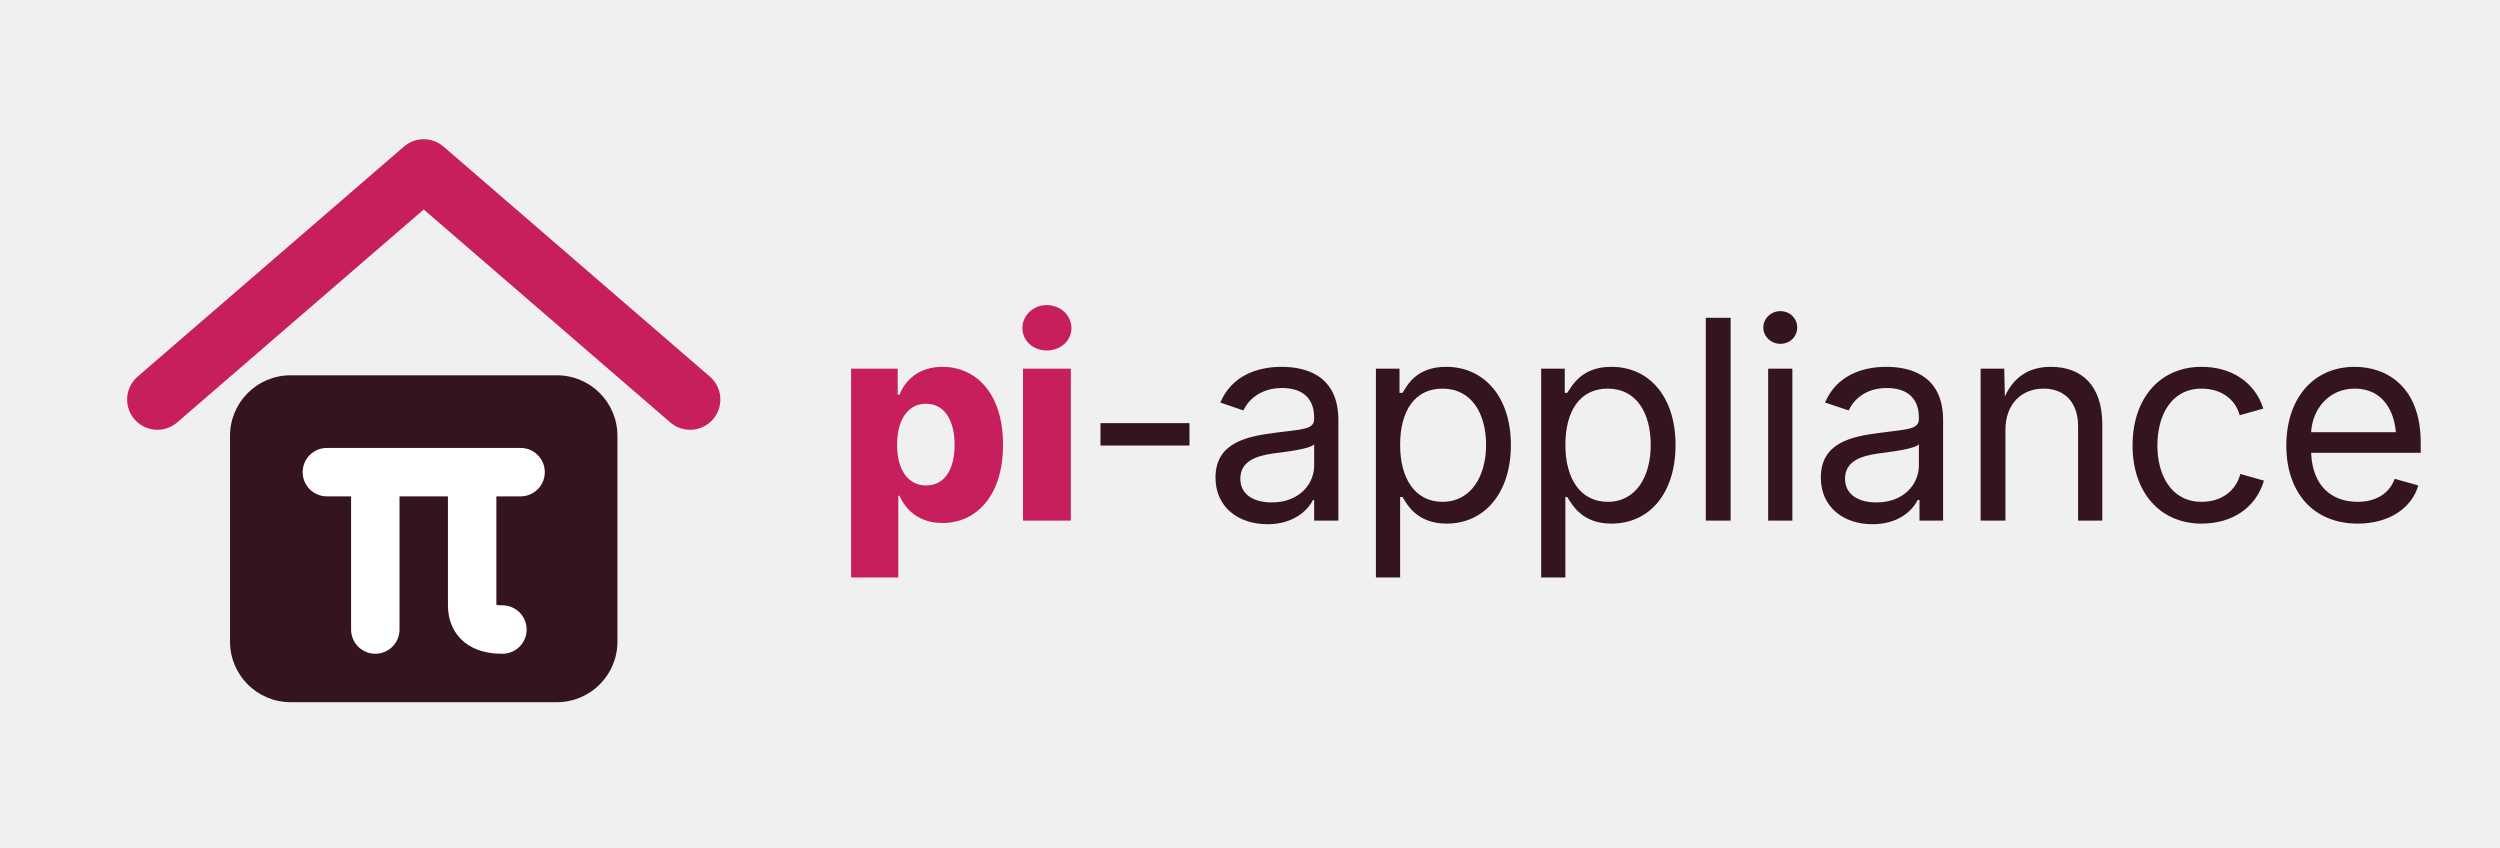
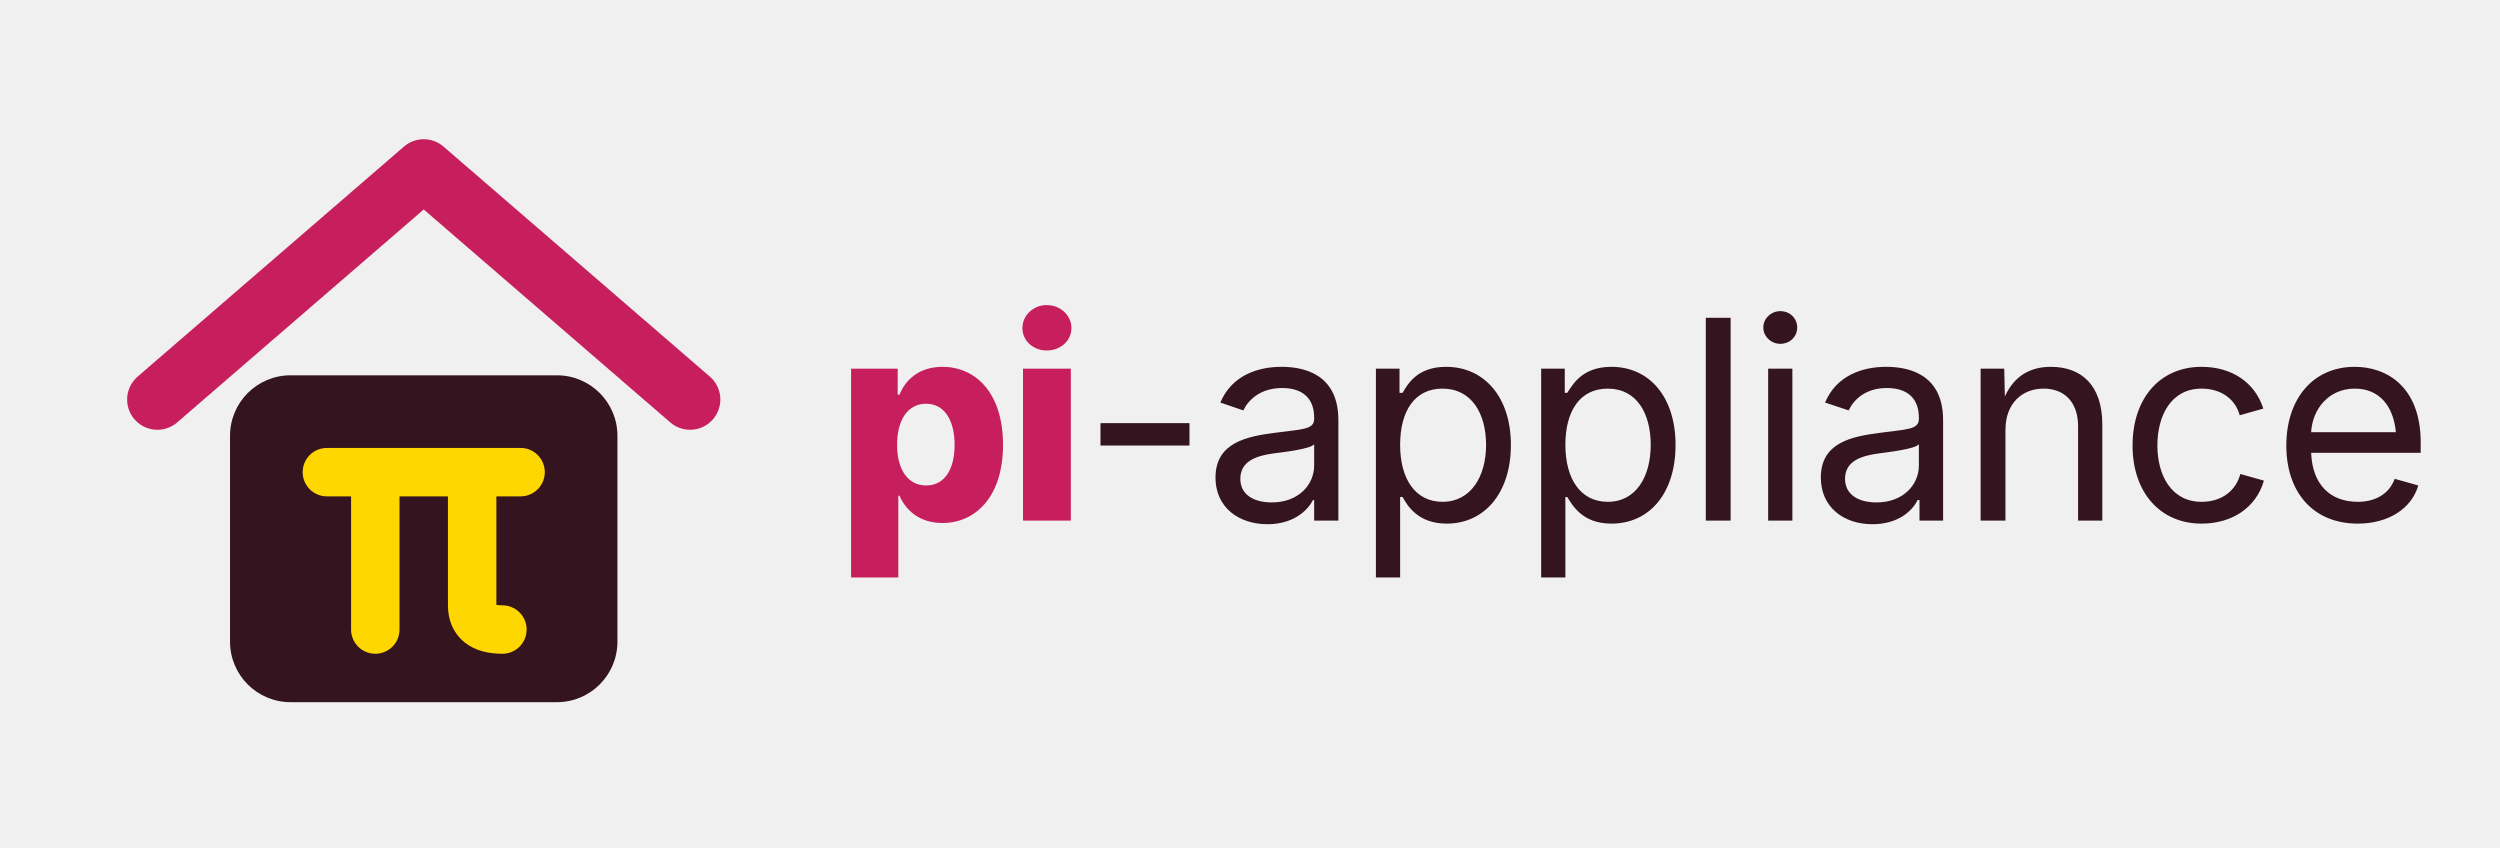
<svg xmlns="http://www.w3.org/2000/svg" viewBox="0 0 413 140" role="img" aria-label="pi-appliance">
  <g transform="translate(10 10)">
    <path d="M16 56 L60 18 L104 56" stroke="#C71F5D" stroke-width="10" stroke-linecap="round" stroke-linejoin="round" fill="none" />
    <rect x="28" y="52" width="64" height="54" rx="10" fill="#33141F" />
-     <rect x="40" y="64" width="40" height="8" rx="4" fill="#FFFFFF" />
-     <path d="M52 72 V94" stroke="#FFFFFF" stroke-width="8" stroke-linecap="round" fill="none" />
-     <path d="M68 72 V90 Q68 94 73 94" stroke="#FFFFFF" stroke-width="8" stroke-linecap="round" fill="none" />
+     <rect x="40" y="64" width="40" height="8" rx="4" fill="#FFD700" />
+     <path d="M52 72 V94" stroke="#FFD700" stroke-width="8" stroke-linecap="round" fill="none" />
+     <path d="M68 72 V90 Q68 94 73 94" stroke="#FFD700" stroke-width="8" stroke-linecap="round" fill="none" />
  </g>
  <path fill="#C71F5D" d="M140.6 95.4H148.4V81.9H148.6C149.6 84.2 151.8 86.4 155.7 86.4C161.2 86.4 165.7 82 165.7 73.5C165.7 64.7 161 60.6 155.7 60.6C151.7 60.6 149.5 62.9 148.6 65.2H148.3V60.9H140.6ZM153 80.2C150 80.2 148.2 77.6 148.2 73.5C148.2 69.3 150 66.7 153 66.7C156 66.7 157.7 69.4 157.7 73.5C157.7 77.6 156 80.2 153 80.2Z M169 86H176.9V60.9H169ZM172.9 57.9C175.2 57.9 177 56.3 177 54.2C177 52.1 175.2 50.4 172.9 50.4C170.7 50.4 168.9 52.1 168.9 54.2C168.9 56.3 170.7 57.9 172.9 57.9Z" />
  <path fill="#33141F" d="M196.5 69.9H181.8V73.6H196.5Z M209.4 86.6C213.6 86.6 216 84.4 216.9 82.6H217.1V86H221.1V69.4C221.1 61.6 215.1 60.6 211.7 60.6C207.8 60.6 203.5 62 201.6 66.5L205.4 67.8C206.2 66.1 208.2 64.1 211.8 64.1C215.3 64.1 217.1 65.9 217.1 69V69.2C217.1 71 215.1 70.9 210.6 71.5C206 72.1 200.8 73.1 200.8 78.9C200.8 83.8 204.6 86.6 209.4 86.6ZM210.1 83C207.1 83 204.9 81.7 204.9 79.1C204.9 76.2 207.5 75.3 210.4 74.9C212 74.7 216.4 74.2 217.1 73.4V76.9C217.1 80 214.6 83 210.1 83Z M227.3 95.4H231.3V82.1H231.7C232.5 83.5 234.2 86.5 239 86.5C245.2 86.5 249.6 81.5 249.6 73.5C249.6 65.6 245.2 60.6 238.9 60.6C234 60.6 232.5 63.6 231.7 64.9H231.2V60.9H227.3ZM238.3 82.9C233.8 82.9 231.3 79.1 231.3 73.5C231.3 67.9 233.7 64.2 238.3 64.2C243.1 64.2 245.5 68.3 245.5 73.5C245.5 78.7 243 82.9 238.3 82.9Z M254.6 95.4H258.6V82.1H258.9C259.8 83.5 261.4 86.5 266.2 86.5C272.5 86.5 276.8 81.5 276.8 73.5C276.8 65.6 272.5 60.6 266.2 60.6C261.3 60.6 259.8 63.6 258.9 64.9H258.5V60.9H254.6ZM265.6 82.9C261.1 82.9 258.6 79.1 258.6 73.5C258.6 67.9 261 64.2 265.6 64.2C270.4 64.2 272.7 68.3 272.7 73.5C272.7 78.7 270.3 82.9 265.6 82.9Z M285.9 52.5H281.8V86H285.9Z M292.1 86H296.1V60.9H292.1ZM294.1 56.8C295.7 56.8 296.9 55.6 296.9 54.1C296.9 52.6 295.7 51.4 294.1 51.4C292.6 51.4 291.3 52.6 291.3 54.1C291.3 55.6 292.6 56.8 294.1 56.8Z M309.3 86.6C313.6 86.6 315.9 84.4 316.8 82.6H317.1V86H321V69.4C321 61.6 315 60.6 311.6 60.6C307.7 60.6 303.4 62 301.5 66.5L305.4 67.8C306.2 66.1 308.1 64.1 311.7 64.1C315.2 64.1 317 65.9 317 69V69.2C317 71 315 70.9 310.6 71.5C305.9 72.1 300.8 73.1 300.8 78.9C300.8 83.8 304.6 86.6 309.3 86.6ZM310 83C307 83 304.8 81.7 304.8 79.1C304.8 76.2 307.4 75.3 310.4 74.9C311.9 74.7 316.3 74.2 317 73.4V76.9C317 80 314.5 83 310 83Z M331.3 71C331.3 66.7 334 64.2 337.6 64.2C341.1 64.2 343.3 66.5 343.3 70.4V86H347.3V70.1C347.3 63.7 343.9 60.6 338.8 60.6C335.5 60.6 332.8 62 331.2 65.5L331.1 60.9H327.2V86H331.3Z M363.7 86.5C368.7 86.5 372.7 83.9 374 79.4L370.1 78.3C369.4 81 367.1 82.9 363.7 82.9C358.7 82.9 356.4 78.5 356.4 73.6C356.4 68.6 358.7 64.2 363.7 64.2C367 64.2 369.3 66 370 68.6L373.9 67.5C372.5 63.1 368.6 60.6 363.7 60.6C356.9 60.6 352.3 65.7 352.3 73.6C352.3 81.4 356.9 86.5 363.7 86.5Z M389.5 86.5C394.6 86.5 398.4 84 399.5 80.2L395.6 79.1C394.7 81.6 392.4 82.9 389.5 82.9C385 82.9 382 80.1 381.8 74.8H399.9V73.1C399.9 63.9 394.3 60.6 389 60.6C382.1 60.6 377.7 65.9 377.7 73.6C377.7 81.4 382.2 86.5 389.5 86.5ZM381.8 71.4C382 67.6 384.7 64.2 389 64.2C393.1 64.2 395.4 67.1 395.8 71.4Z" />
</svg>
